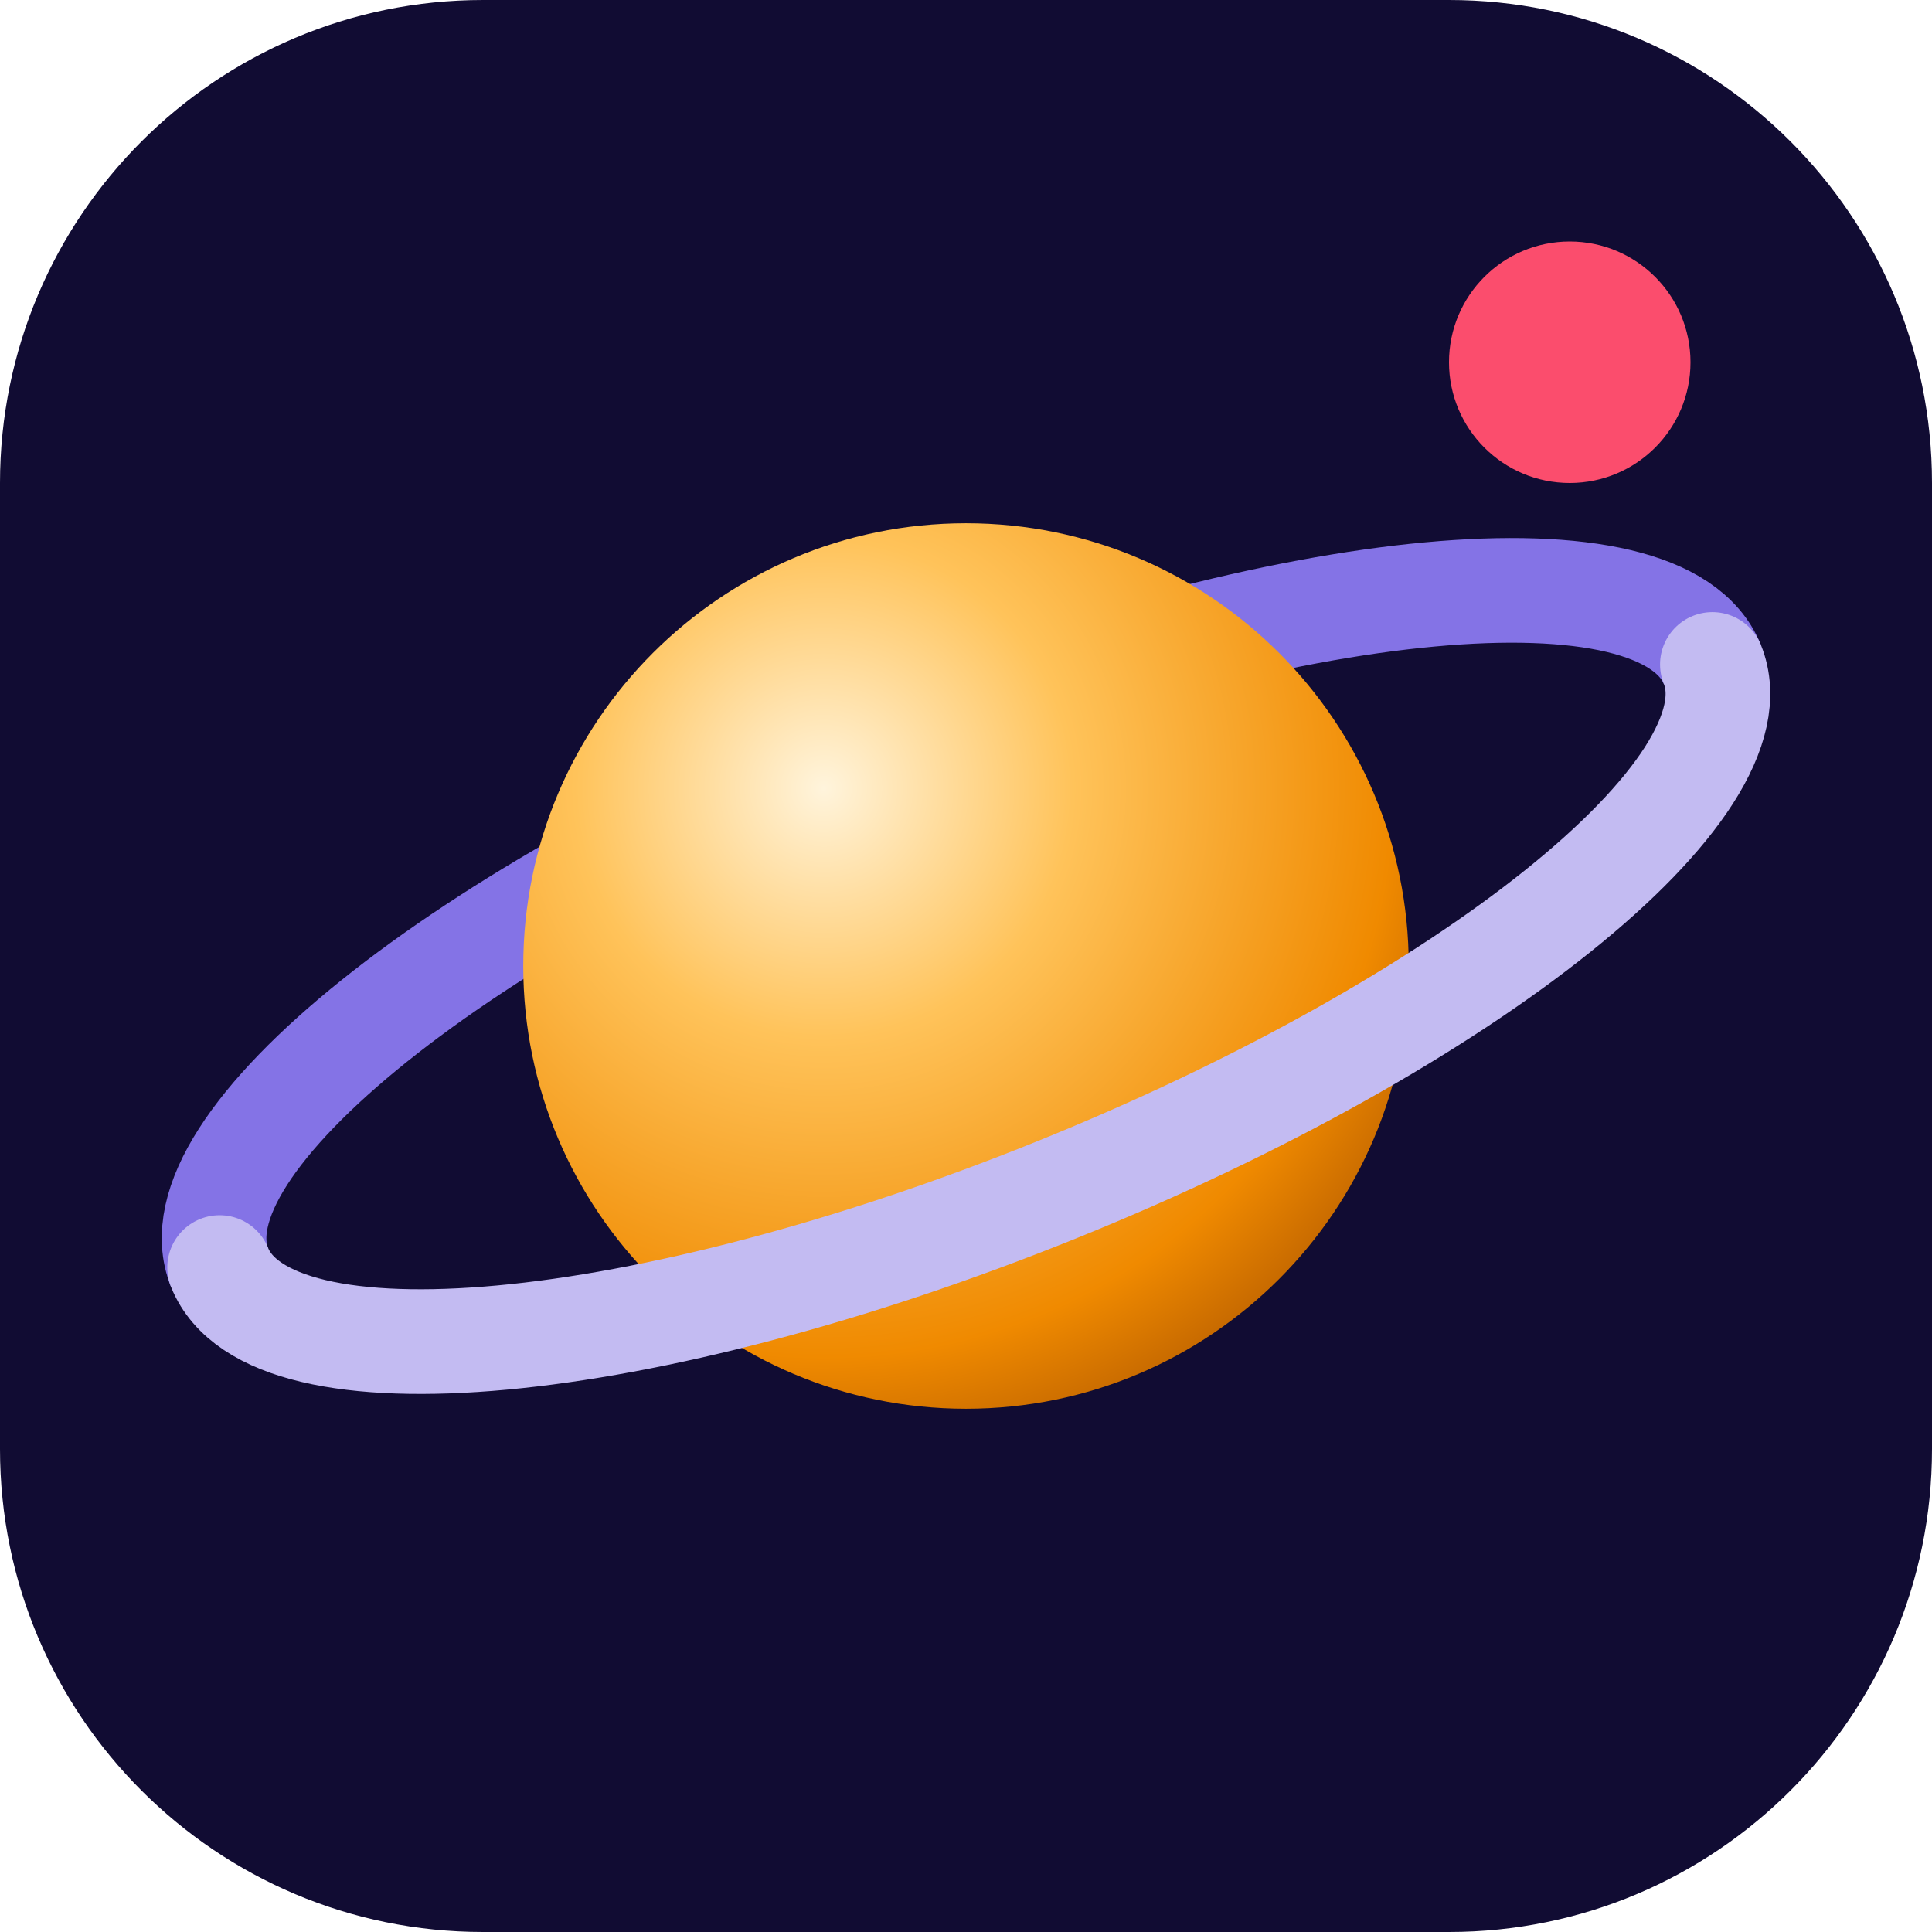
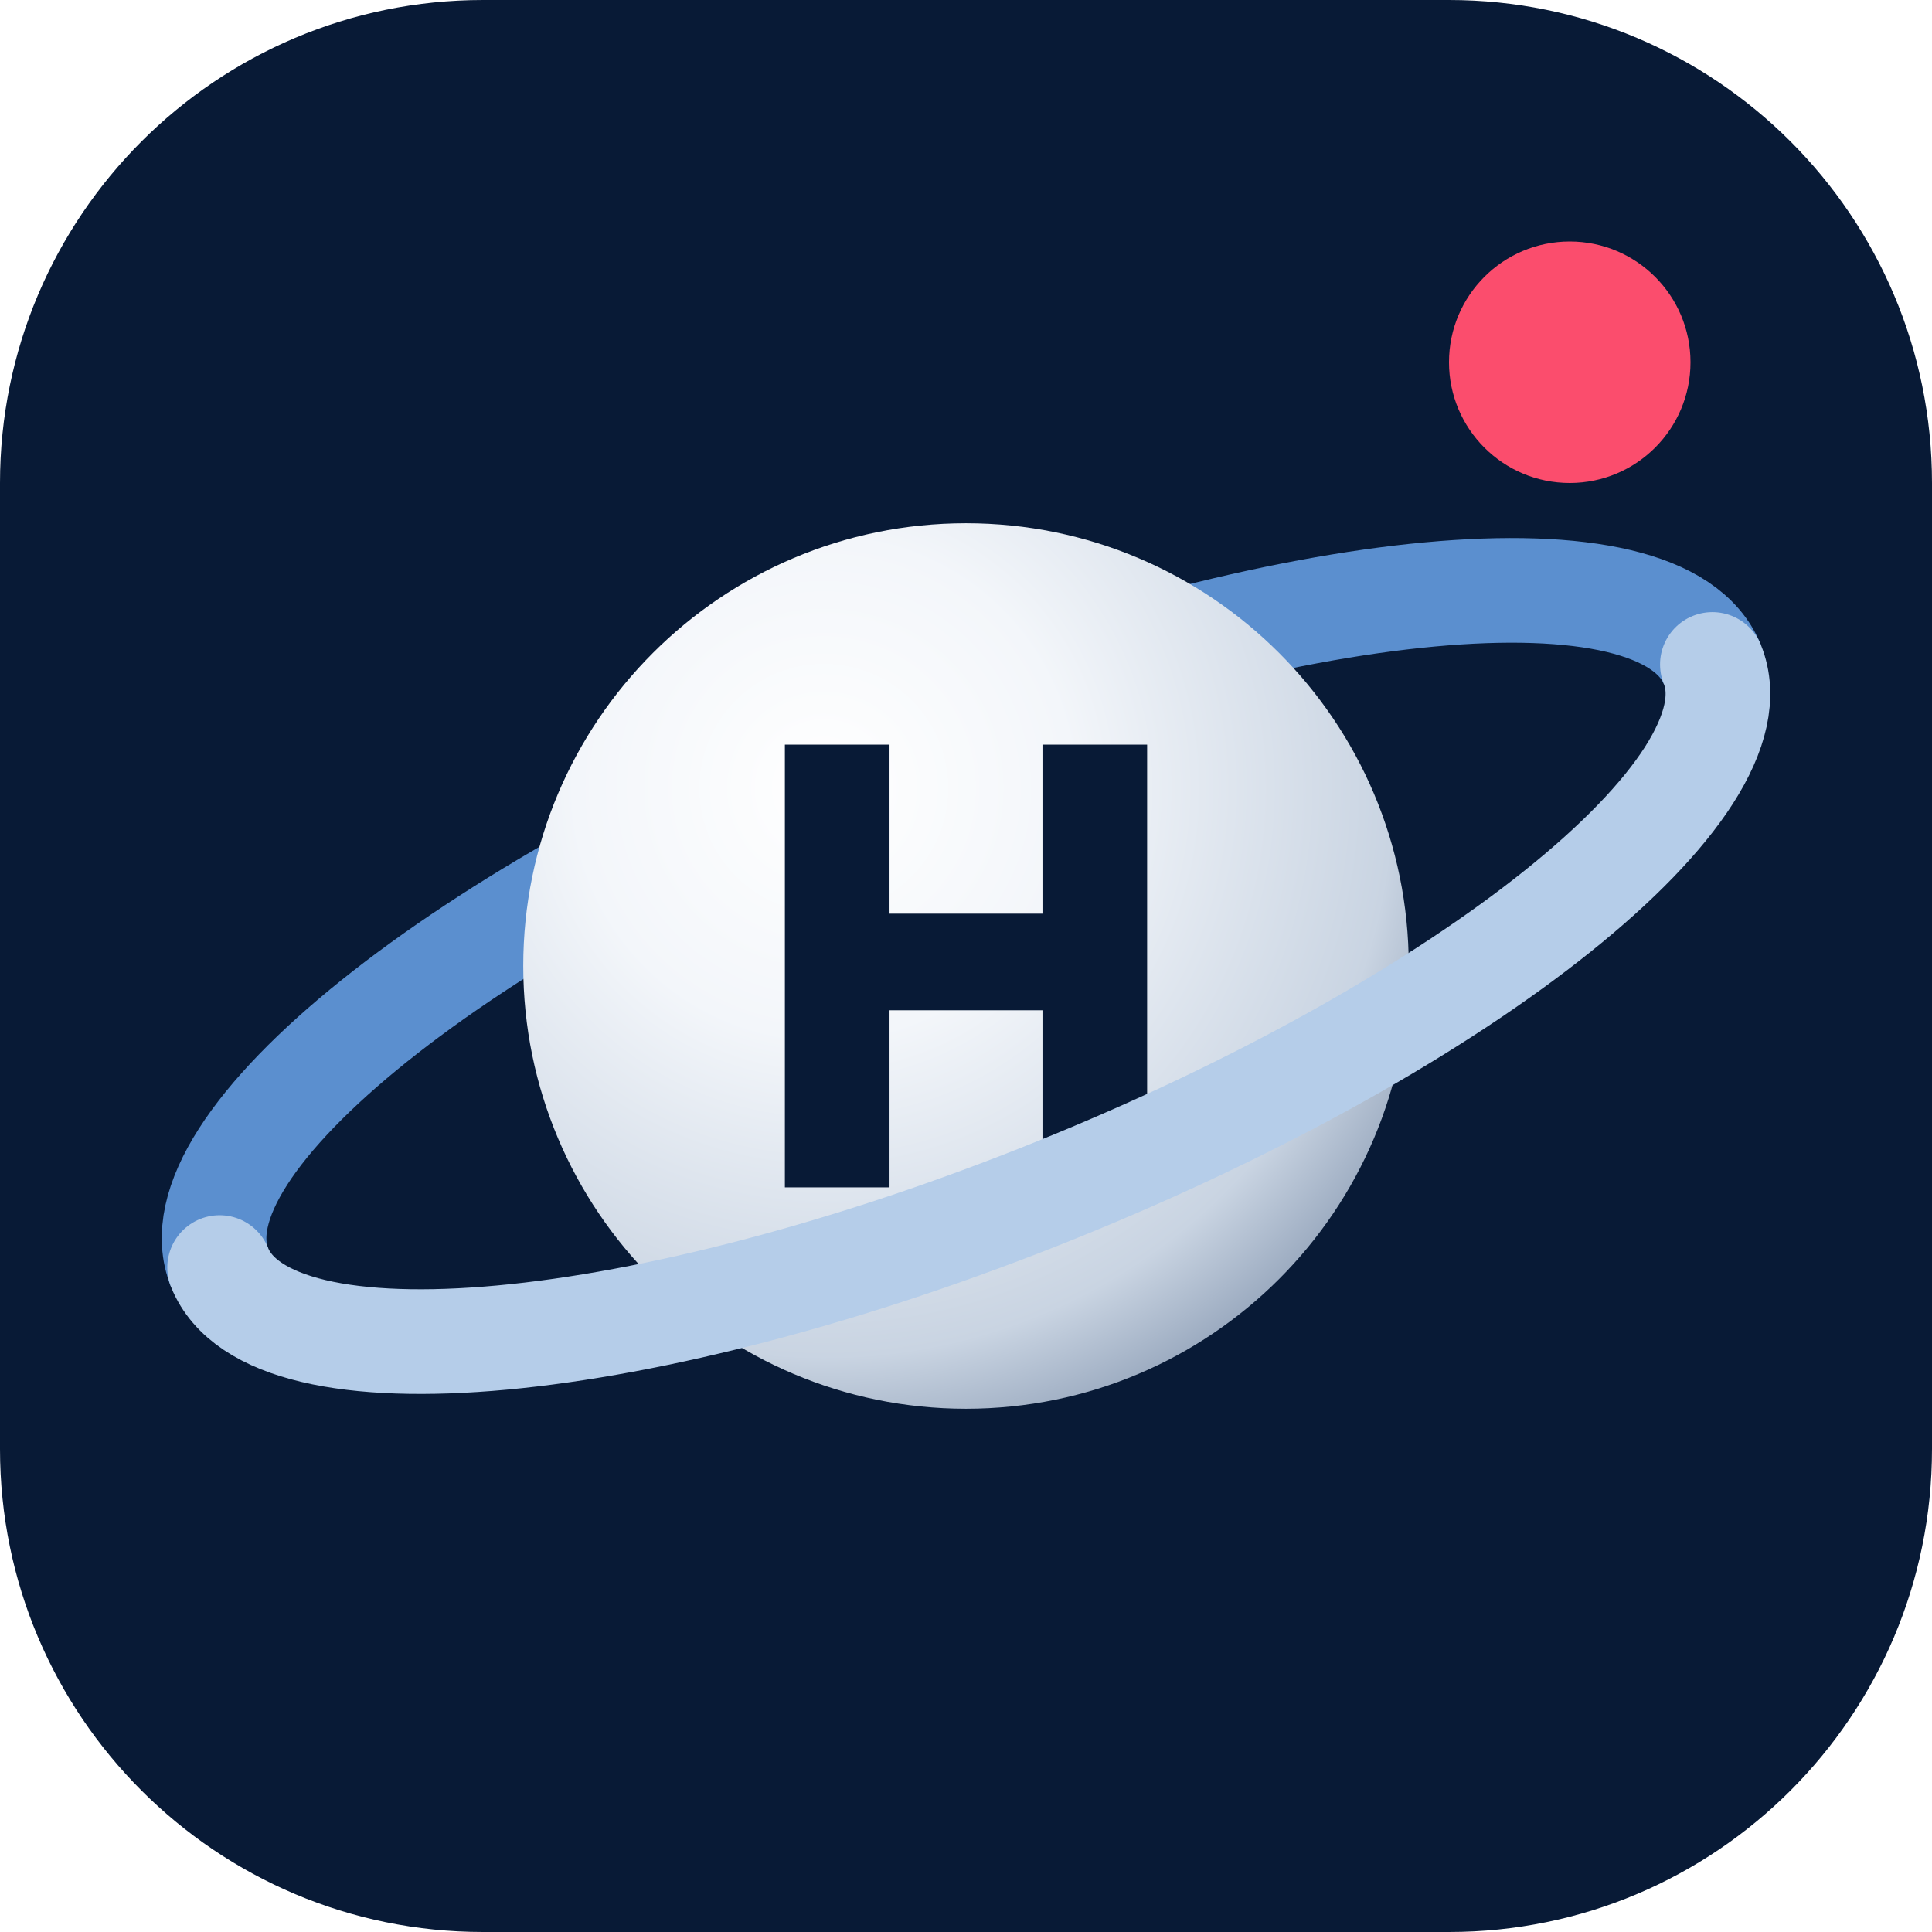
<svg xmlns="http://www.w3.org/2000/svg" viewBox="0 0 48 48">
  <defs>
    <radialGradient id="b" cx=".34" cy=".3" r=".8">
-       <stop offset="0" stop-color="#fff4dc" />
-       <stop offset=".35" stop-color="#ffc35a" />
-       <stop offset=".8" stop-color="#f08a00" />
-       <stop offset="1" stop-color="#b85e00" />
+       <stop offset="0" stop-color="#ffffff" />
+       <stop offset=".35" stop-color="#f3f6fa" />
+       <stop offset=".8" stop-color="#c9d4e2" />
+       <stop offset="1" stop-color="#8a9bb3" />
    </radialGradient>
  </defs>
-   <rect width="48" height="48" rx="12" fill="#110c33" />
+   <rect width="48" height="48" rx="12" fill="#081a36" />
  <g transform="rotate(-22 24 24)">
-     <path d="M4 24 a20 6 0 0 1 40 0" fill="none" stroke="#8473e6" stroke-width="2.6" />
+     <path d="M4 24 a20 6 0 0 1 40 0" fill="none" stroke="#5b8fcf" stroke-width="2.6" />
  </g>
  <circle cx="24" cy="24" r="11" fill="url(#b)" />
+   <path d="M19.5 18.5h2.6v4.2h3.8v-4.2h2.6v11h-2.6v-4.4h-3.8v4.4h-2.6z" fill="#081a36" />
  <g transform="rotate(-22 24 24)">
-     <path d="M4 24 a20 6 0 0 0 40 0" fill="none" stroke="#c3bbf2" stroke-width="2.6" stroke-linecap="round" />
+     <path d="M4 24 a20 6 0 0 0 40 0" fill="none" stroke="#b5cde9" stroke-width="2.6" stroke-linecap="round" />
  </g>
  <circle cx="39" cy="9" r="3" fill="#fb4d6d" />
</svg>
